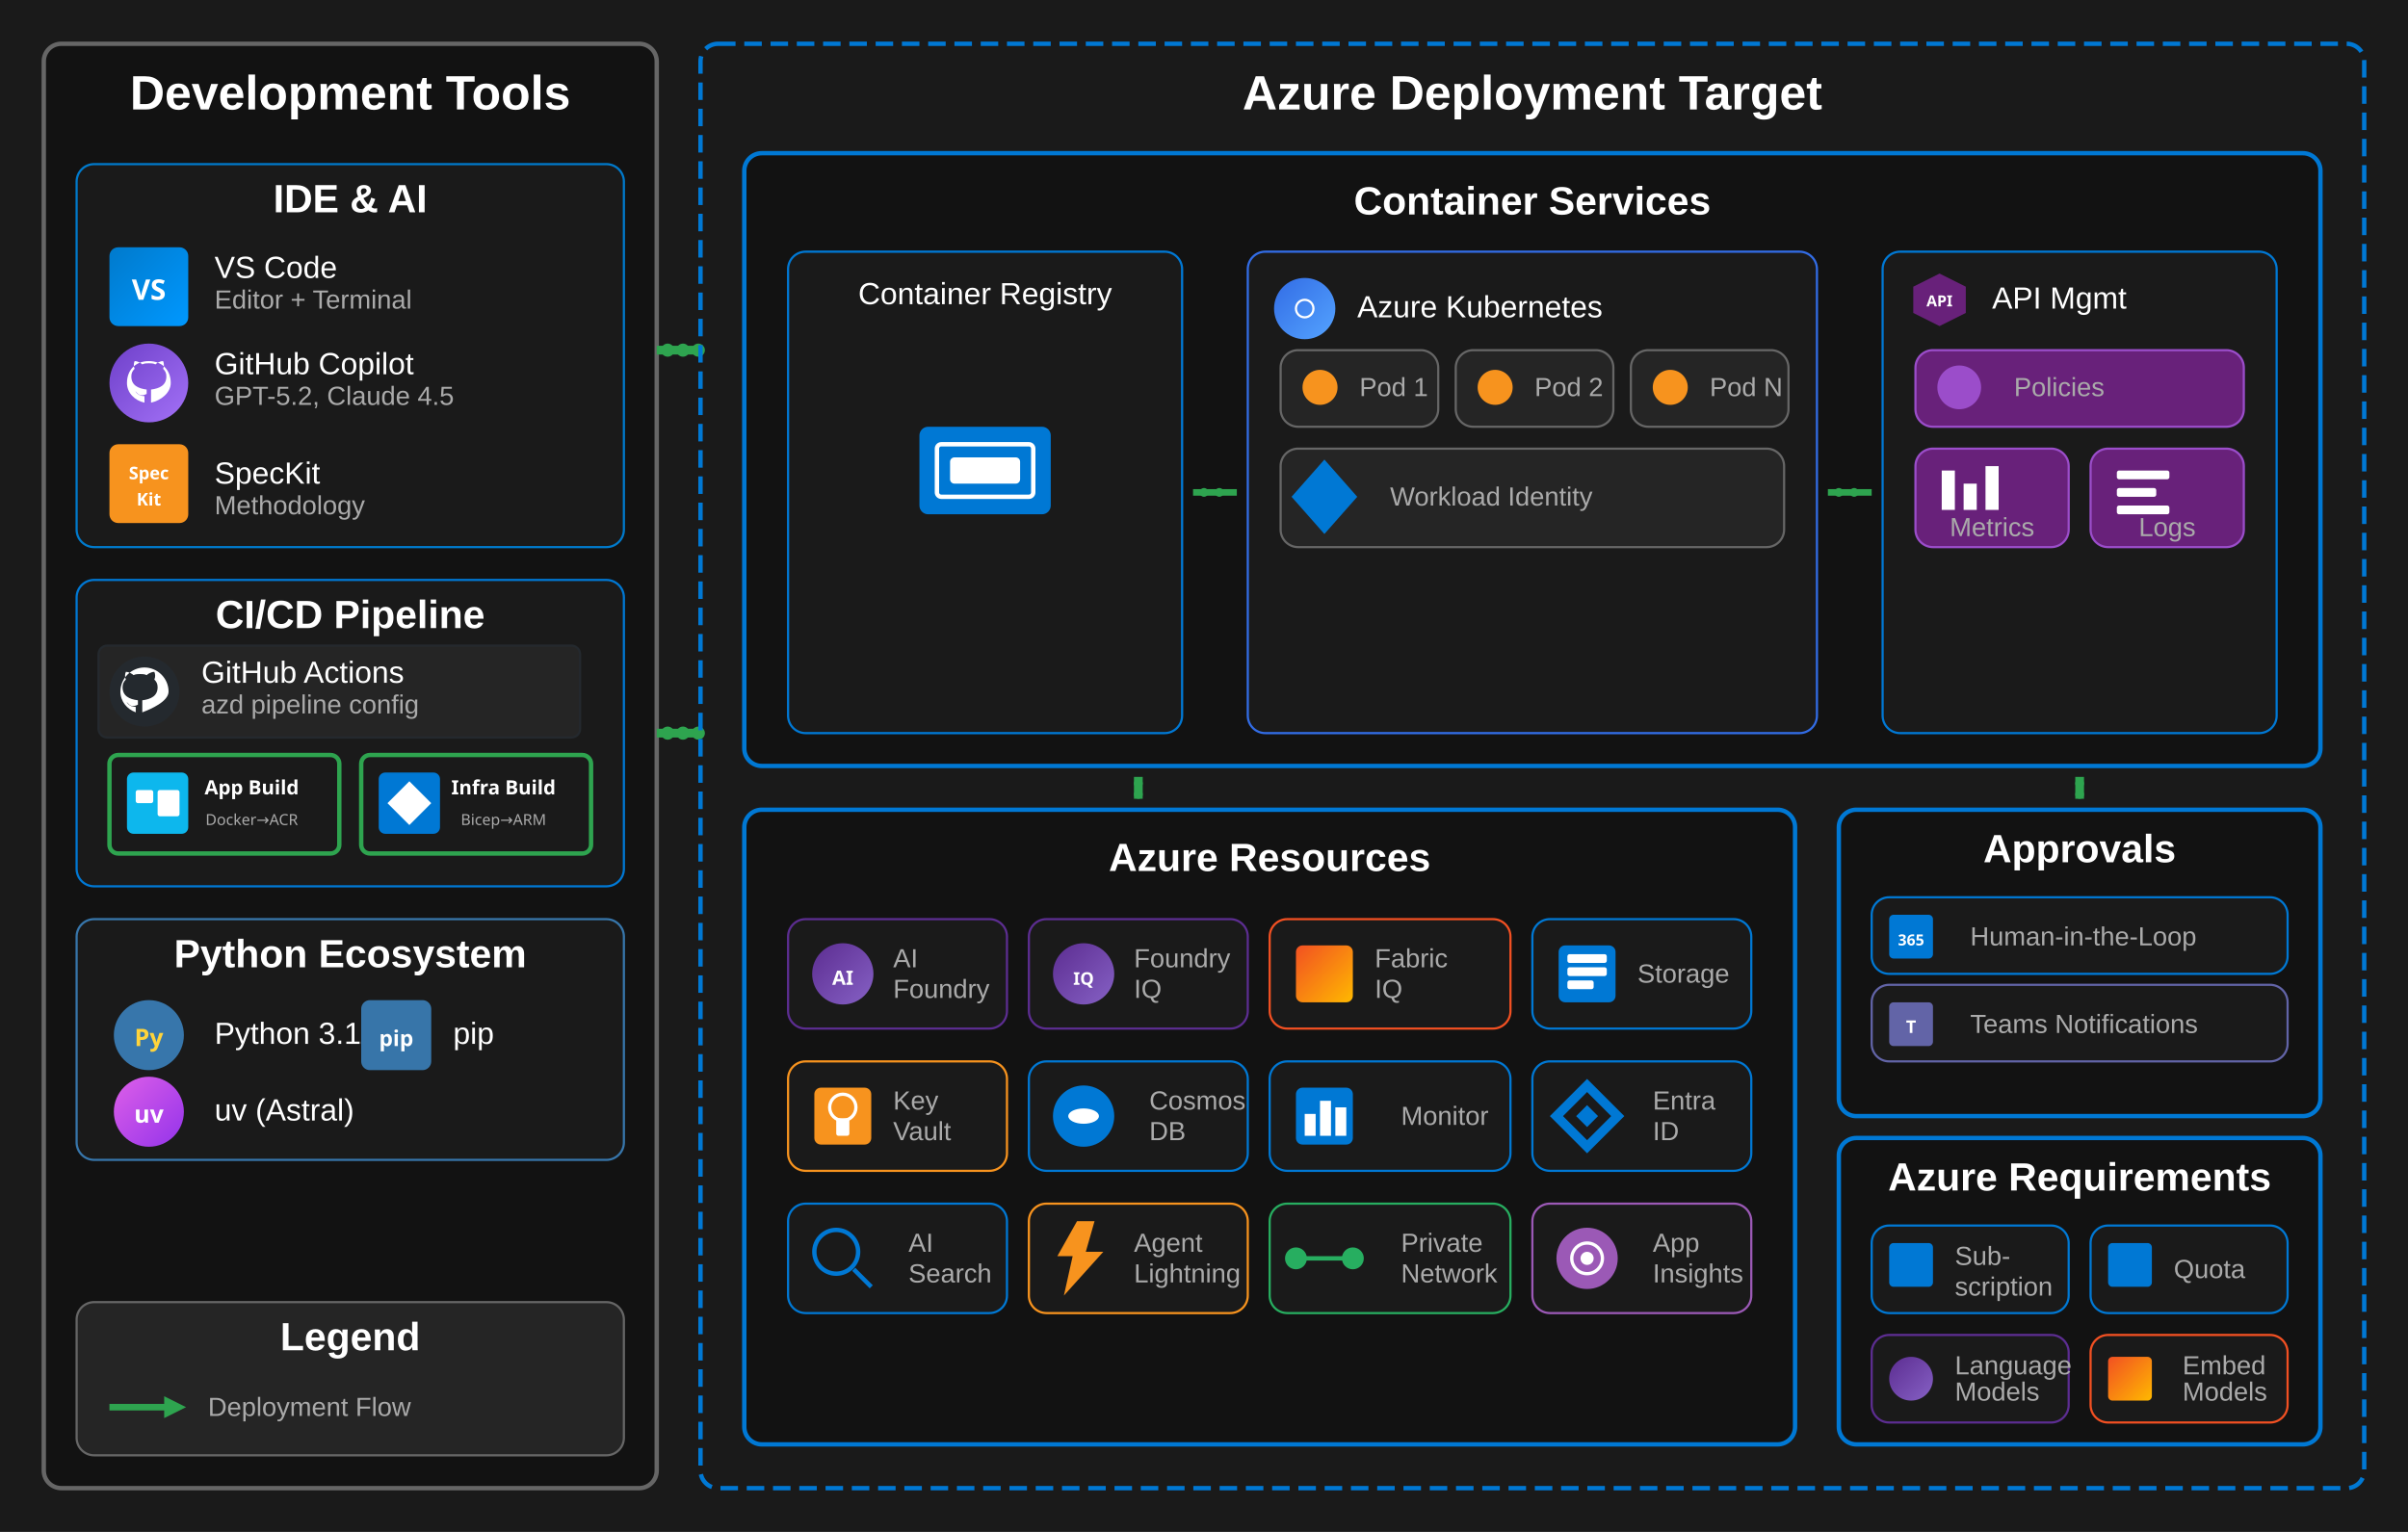
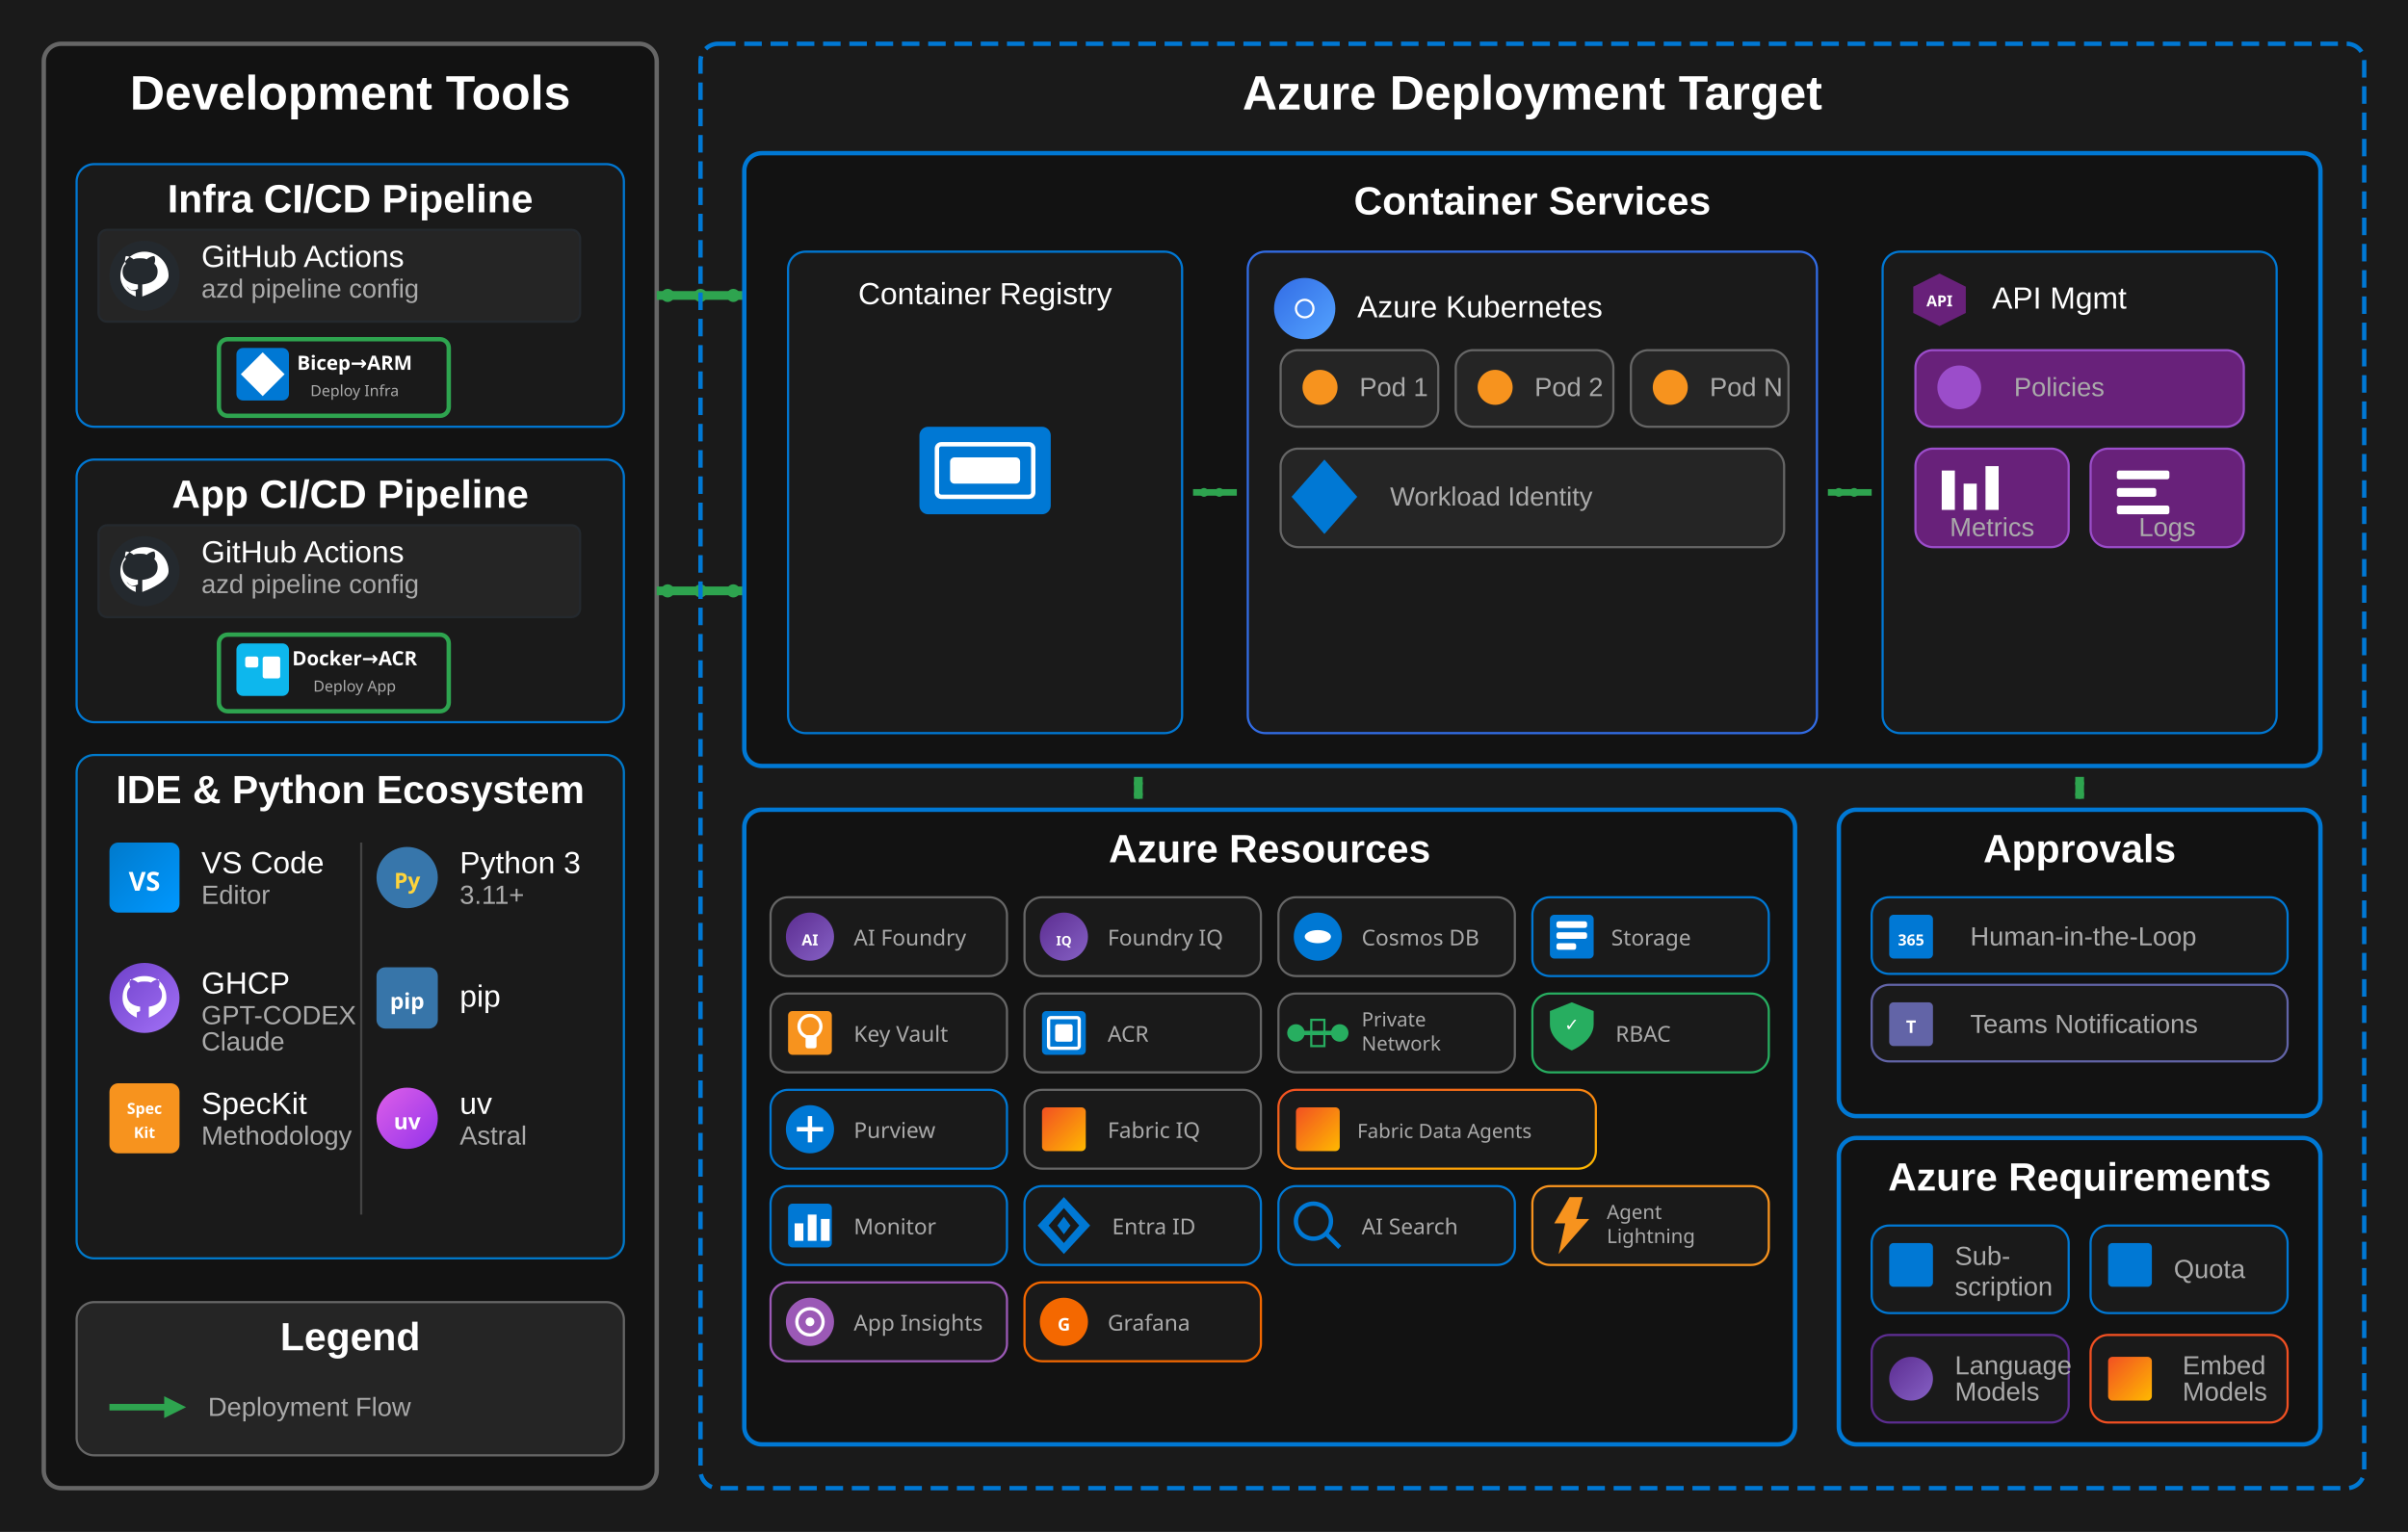
<svg xmlns="http://www.w3.org/2000/svg" viewBox="0 0 1100 700">
  <defs>
    <style>
      @keyframes pulse {
        0% { opacity: 0; transform: translateX(-20px); }
        50% { opacity: 1; }
        100% { opacity: 0; transform: translateX(20px); }
      }
      @keyframes glow {
        0%, 100% { filter: drop-shadow(0 0 3px #00bcf2); }
        50% { filter: drop-shadow(0 0 8px #00bcf2); }
      }
      @keyframes greenGlow {
        0%, 100% { filter: drop-shadow(0 0 3px #2ea44f); }
        50% { filter: drop-shadow(0 0 8px #2ea44f); }
      }
      @keyframes greenPulse {
        0% { opacity: 0.3; }
        50% { opacity: 1; }
        100% { opacity: 0.3; }
      }
      .pulse-dot { animation: pulse 1.5s ease-in-out infinite; }
      .pulse-dot-delay1 { animation: pulse 1.5s ease-in-out 0.3s infinite; }
      .pulse-dot-delay2 { animation: pulse 1.5s ease-in-out 0.6s infinite; }
      .logo-glow { animation: glow 2s ease-in-out infinite; }
      .green-glow { animation: greenGlow 2s ease-in-out infinite; }
      .green-pulse { animation: greenPulse 1.5s ease-in-out infinite; }
      .green-pulse-delay1 { animation: greenPulse 1.5s ease-in-out 0.5s infinite; }
      .green-pulse-delay2 { animation: greenPulse 1.5s ease-in-out 1s infinite; }
      .title { font-family: 'Segoe UI', Arial, sans-serif; font-size: 18px; font-weight: 600; fill: #fff; }
      .title-large { font-family: 'Segoe UI', Arial, sans-serif; font-size: 22px; font-weight: 600; fill: #fff; }
      .label { font-family: 'Segoe UI', Arial, sans-serif; font-size: 14px; fill: #fff; }
      .sublabel { font-family: 'Segoe UI', Arial, sans-serif; font-size: 12px; fill: #aaa; }
      .section-label { font-family: 'Segoe UI', Arial, sans-serif; font-size: 14px; fill: #ccc; }
      .box { rx: 8; ry: 8; }
      .connector { stroke: #555; stroke-width: 2; fill: none; }
    </style>
    <marker id="arrowhead" markerWidth="8" markerHeight="6" refX="7" refY="3" orient="auto">
      <polygon points="0 0, 8 3, 0 6" fill="#555" />
    </marker>
    <marker id="greenArrow" markerWidth="12" markerHeight="10" refX="10" refY="5" orient="auto">
      <polygon points="0 0, 12 5, 0 10" fill="#2ea44f" />
    </marker>
    <linearGradient id="pythonGrad" x1="0%" y1="0%" x2="100%" y2="100%">
      <stop offset="0%" style="stop-color:#3776ab" />
      <stop offset="100%" style="stop-color:#ffd43b" />
    </linearGradient>
    <linearGradient id="vscodeGrad" x1="0%" y1="0%" x2="100%" y2="100%">
      <stop offset="0%" style="stop-color:#007acc" />
      <stop offset="100%" style="stop-color:#0098ff" />
    </linearGradient>
    <linearGradient id="githubGrad" x1="0%" y1="0%" x2="100%" y2="100%">
      <stop offset="0%" style="stop-color:#6e40c9" />
      <stop offset="100%" style="stop-color:#a371f7" />
    </linearGradient>
    <linearGradient id="azureGrad" x1="0%" y1="0%" x2="100%" y2="100%">
      <stop offset="0%" style="stop-color:#0078d4" />
      <stop offset="100%" style="stop-color:#00bcf2" />
    </linearGradient>
    <linearGradient id="dockerGrad" x1="0%" y1="0%" x2="100%" y2="100%">
      <stop offset="0%" style="stop-color:#0db7ed" />
      <stop offset="100%" style="stop-color:#384d54" />
    </linearGradient>
    <linearGradient id="k8sGrad" x1="0%" y1="0%" x2="100%" y2="100%">
      <stop offset="0%" style="stop-color:#326ce5" />
      <stop offset="100%" style="stop-color:#54a3ff" />
    </linearGradient>
    <linearGradient id="cicdGrad" x1="0%" y1="0%" x2="100%" y2="100%">
      <stop offset="0%" style="stop-color:#2ea44f" />
      <stop offset="100%" style="stop-color:#56d364" />
    </linearGradient>
    <linearGradient id="fabricGrad" x1="0%" y1="0%" x2="100%" y2="100%">
      <stop offset="0%" style="stop-color:#f25022" />
      <stop offset="100%" style="stop-color:#ffb900" />
    </linearGradient>
    <linearGradient id="foundryGrad" x1="0%" y1="0%" x2="100%" y2="100%">
      <stop offset="0%" style="stop-color:#5c2d91" />
      <stop offset="100%" style="stop-color:#8661c5" />
    </linearGradient>
    <linearGradient id="uvGrad" x1="0%" y1="0%" x2="100%" y2="100%">
      <stop offset="0%" style="stop-color:#de5fe9" />
      <stop offset="100%" style="stop-color:#9333ea" />
    </linearGradient>
  </defs>
  <rect width="1400" height="700" fill="#1a1a1a" />
  <rect x="20" y="20" width="280" height="660" fill="#121212" stroke="#666" stroke-width="2" class="box" />
  <text x="160" y="50" class="title-large" text-anchor="middle">Development Tools</text>
  <g transform="translate(35, 75)">
-     <rect x="0" y="0" width="250" height="175" fill="#1a1a1a" stroke="#007acc" stroke-width="1" class="box" />
-     <text x="125" y="22" class="title" text-anchor="middle">IDE &amp; AI</text>
-     <g transform="translate(15, 38)">
-       <g class="logo-glow">
-         <rect x="0" y="0" width="36" height="36" fill="url(#vscodeGrad)" rx="4" />
-         <text x="18" y="24" font-family="Segoe UI" font-size="13" font-weight="bold" fill="#fff" text-anchor="middle">VS</text>
-       </g>
-       <text x="48" y="14" class="label">VS Code</text>
-       <text x="48" y="28" class="sublabel">Editor + Terminal</text>
-     </g>
-     <g transform="translate(15, 82)">
-       <g class="logo-glow">
-         <circle cx="18" cy="18" r="18" fill="url(#githubGrad)" />
-         <path d="M 18 8 C 12 8 8 12 8 18 C 8 22.5 11.5 26 16 27 L 16 24 C 13 24 12 22 12 22 C 11.5 21 11 20 10 20 C 9.5 20 10 20.5 11 21 C 12 21.5 12.5 23 14 23.5 C 15 23.8 16 23.5 17 23 L 17 21 C 13 20.5 10 19 10 15 C 10 13.5 10.5 12.5 11.5 11.5 C 11 10.5 11 9 11.5 8 C 13 8 14.5 9 15 9.5 C 16 9 17 9 18 9 C 19 9 20 9 21 9.5 C 21.5 9 23 8 24.5 8 C 25 9 25 10.5 24.5 11.5 C 25.5 12.5 26 13.5 26 15 C 26 19 23 20.5 19 21 L 19 27 C 23.5 26 28 22.5 28 18 C 28 12 24 8 18 8" fill="#fff" />
-       </g>
-       <text x="48" y="14" class="label">GitHub Copilot</text>
-       <text x="48" y="28" class="sublabel">GPT-5.2, Claude 4.5</text>
-     </g>
-     <g transform="translate(15, 128)">
-       <g class="logo-glow">
-         <rect x="0" y="0" width="36" height="36" fill="#f7931e" rx="4" />
-         <text x="18" y="16" font-family="Segoe UI" font-size="8" font-weight="bold" fill="#fff" text-anchor="middle">Spec</text>
-         <text x="18" y="28" font-family="Segoe UI" font-size="8" font-weight="bold" fill="#fff" text-anchor="middle">Kit</text>
-       </g>
-       <text x="48" y="18" class="label">SpecKit</text>
-       <text x="48" y="32" class="sublabel">Methodology</text>
-     </g>
-   </g>
-   <g transform="translate(35, 265)">
-     <rect x="0" y="0" width="250" height="140" fill="#1a1a1a" stroke="#0078d4" stroke-width="1" class="box" />
-     <text x="125" y="22" class="title" text-anchor="middle">CI/CD Pipeline</text>
+     <rect x="0" y="0" width="250" height="120" fill="#1a1a1a" stroke="#0078d4" stroke-width="1" class="box" />
+     <text x="125" y="22" class="title" text-anchor="middle">Infra CI/CD Pipeline</text>
    <g transform="translate(15, 35)">
      <rect x="-5" y="-5" width="220" height="42" fill="#252525" stroke="#24292e" stroke-width="1" rx="4" />
      <circle cx="16" cy="16" r="16" fill="#24292e" />
      <path d="M 16 5 C 10 5 5 10 5 16 C 5 20.5 8 24 12 25.5 L 12 23 C 9 23 8 21 8 21 C 7.5 20 7 19 6 19 C 5.5 19 6 19.5 7 20 C 8 20.5 8.5 22 10 22.5 C 11 22.8 12 22.5 13 22 L 13 20 C 9 19.5 6 18 6 14 C 6 12.5 6.5 11.5 7.5 10.5 C 7 9.5 7 8 7.5 7 C 9 7 10.5 8 11 8.5 C 12 8 13 8 14 8 C 15 8 16 8 17 8.5 C 17.5 8 19 7 20.5 7 C 21 8 21 9.5 20.5 10.5 C 21.5 11.5 22 12.5 22 14 C 22 18 19 19.5 15 20 L 15 25.5 C 19 24 27 20.5 27 16 C 27 10 22 5 16 5" fill="#fff" />
      <text x="42" y="12" class="label">GitHub Actions</text>
      <text x="42" y="26" class="sublabel">azd pipeline config</text>
    </g>
-     <g transform="translate(15, 80)" class="green-glow">
-       <rect x="0" y="0" width="105" height="45" fill="#1a1a1a" stroke="#2ea44f" stroke-width="2" rx="4" />
-       <g transform="translate(8, 8)">
-         <rect x="0" y="0" width="28" height="28" fill="#0db7ed" rx="3" />
-         <rect x="4" y="8" width="8" height="6" fill="#fff" rx="1" />
-         <rect x="14" y="8" width="10" height="12" fill="#fff" rx="1" />
-       </g>
-       <text x="65" y="18" font-family="Segoe UI" font-size="9" font-weight="bold" fill="#fff" text-anchor="middle">App Build</text>
-       <text x="65" y="32" font-family="Segoe UI" font-size="7" fill="#aaa" text-anchor="middle">Docker→ACR</text>
-     </g>
-     <g transform="translate(130, 80)" class="green-glow">
-       <rect x="0" y="0" width="105" height="45" fill="#1a1a1a" stroke="#2ea44f" stroke-width="2" rx="4" />
-       <g transform="translate(8, 8)">
-         <rect x="0" y="0" width="28" height="28" fill="#0078d4" rx="3" />
-         <path d="M 14 4 L 24 14 L 14 24 L 4 14 Z" fill="#fff" />
-       </g>
-       <text x="65" y="18" font-family="Segoe UI" font-size="9" font-weight="bold" fill="#fff" text-anchor="middle">Infra Build</text>
-       <text x="65" y="32" font-family="Segoe UI" font-size="7" fill="#aaa" text-anchor="middle">Bicep→ARM</text>
-     </g>
-   </g>
-   <g transform="translate(35, 420)">
-     <rect x="0" y="0" width="250" height="110" fill="#1a1a1a" stroke="#3776ab" stroke-width="1" class="box" />
-     <text x="125" y="22" class="title" text-anchor="middle">Python Ecosystem</text>
+     <g transform="translate(65, 80)" class="green-glow">
+       <rect x="0" y="0" width="105" height="35" fill="#1a1a1a" stroke="#2ea44f" stroke-width="2" rx="4" />
+       <g transform="translate(8, 4)">
+         <rect x="0" y="0" width="24" height="24" fill="#0078d4" rx="3" />
+         <path d="M 12 2 L 22 12 L 12 22 L 2 12 Z" fill="#fff" />
+       </g>
+       <text x="62" y="14" font-family="Segoe UI" font-size="9" font-weight="bold" fill="#fff" text-anchor="middle">Bicep→ARM</text>
+       <text x="62" y="26" font-family="Segoe UI" font-size="7" fill="#aaa" text-anchor="middle">Deploy Infra</text>
+     </g>
+   </g>
+   <g transform="translate(35, 210)">
+     <rect x="0" y="0" width="250" height="120" fill="#1a1a1a" stroke="#0078d4" stroke-width="1" class="box" />
+     <text x="125" y="22" class="title" text-anchor="middle">App CI/CD Pipeline</text>
    <g transform="translate(15, 35)">
-       <circle cx="18" cy="18" r="16" fill="#3776ab" />
-       <text x="18" y="23" font-family="Segoe UI" font-size="11" font-weight="bold" fill="#ffd43b" text-anchor="middle">Py</text>
-       <text x="48" y="22" class="label">Python 3.11+</text>
-     </g>
-     <g transform="translate(130, 35)">
-       <rect x="0" y="2" width="32" height="32" fill="#3775a9" rx="4" />
-       <text x="16" y="23" font-family="Segoe UI" font-size="10" font-weight="bold" fill="#fff" text-anchor="middle">pip</text>
-       <text x="42" y="22" class="label">pip</text>
-     </g>
-     <g transform="translate(15, 70)">
-       <circle cx="18" cy="18" r="16" fill="url(#uvGrad)" />
-       <text x="18" y="23" font-family="Segoe UI" font-size="11" font-weight="bold" fill="#fff" text-anchor="middle">uv</text>
-       <text x="48" y="22" class="label">uv (Astral)</text>
+       <rect x="-5" y="-5" width="220" height="42" fill="#252525" stroke="#24292e" stroke-width="1" rx="4" />
+       <circle cx="16" cy="16" r="16" fill="#24292e" />
+       <path d="M 16 5 C 10 5 5 10 5 16 C 5 20.5 8 24 12 25.5 L 12 23 C 9 23 8 21 8 21 C 7.5 20 7 19 6 19 C 5.5 19 6 19.5 7 20 C 8 20.5 8.5 22 10 22.5 C 11 22.8 12 22.5 13 22 L 13 20 C 9 19.5 6 18 6 14 C 6 12.5 6.5 11.5 7.5 10.5 C 7 9.5 7 8 7.5 7 C 9 7 10.5 8 11 8.5 C 12 8 13 8 14 8 C 15 8 16 8 17 8.5 C 17.5 8 19 7 20.5 7 C 21 8 21 9.5 20.5 10.5 C 21.5 11.5 22 12.5 22 14 C 22 18 19 19.5 15 20 L 15 25.5 C 19 24 27 20.5 27 16 C 27 10 22 5 16 5" fill="#fff" />
+       <text x="42" y="12" class="label">GitHub Actions</text>
+       <text x="42" y="26" class="sublabel">azd pipeline config</text>
+     </g>
+     <g transform="translate(65, 80)" class="green-glow">
+       <rect x="0" y="0" width="105" height="35" fill="#1a1a1a" stroke="#2ea44f" stroke-width="2" rx="4" />
+       <g transform="translate(8, 4)">
+         <rect x="0" y="0" width="24" height="24" fill="#0db7ed" rx="3" />
+         <rect x="4" y="6" width="6" height="5" fill="#fff" rx="1" />
+         <rect x="12" y="6" width="8" height="10" fill="#fff" rx="1" />
+       </g>
+       <text x="62" y="14" font-family="Segoe UI" font-size="9" font-weight="bold" fill="#fff" text-anchor="middle">Docker→ACR</text>
+       <text x="62" y="26" font-family="Segoe UI" font-size="7" fill="#aaa" text-anchor="middle">Deploy App</text>
+     </g>
+   </g>
+   <g transform="translate(35, 345)">
+     <rect x="0" y="0" width="250" height="230" fill="#1a1a1a" stroke="#007acc" stroke-width="1" class="box" />
+     <text x="125" y="22" class="title" text-anchor="middle">IDE &amp; Python Ecosystem</text>
+     <g transform="translate(15, 40)">
+       <g class="logo-glow">
+         <rect x="0" y="0" width="32" height="32" fill="url(#vscodeGrad)" rx="4" />
+         <text x="16" y="22" font-family="Segoe UI" font-size="12" font-weight="bold" fill="#fff" text-anchor="middle">VS</text>
+       </g>
+       <text x="42" y="14" class="label">VS Code</text>
+       <text x="42" y="28" class="sublabel">Editor</text>
+     </g>
+     <g transform="translate(15, 95)">
+       <g class="logo-glow">
+         <circle cx="16" cy="16" r="16" fill="url(#githubGrad)" />
+         <path d="M 16 6 C 10 6 6 10 6 16 C 6 20.5 9 23.5 12.5 25 L 12.5 22.5 C 10 22.5 9 21 9 21 C 8.5 20 8 19 7 19 C 6.5 19 7 19.5 8 20 C 9 20.5 9.5 22 11 22.5 C 12 22.8 13 22.5 14 22 L 14 20 C 10.5 19.5 8 18 8 14.5 C 8 13 8.5 12 9.5 11 C 9 10 9 8.5 9.5 7.5 C 11 7.5 12.5 8.5 13 9 C 14 8.5 15 8.5 16 8.5 C 17 8.5 18 8.5 19 9 C 19.5 8.5 21 7.5 22.5 7.5 C 23 8.5 23 10 22.5 11 C 23.5 12 24 13 24 14.5 C 24 18 21.5 19.5 18 20 L 18 25 C 21.5 23.5 26 20.5 26 16 C 26 10 22 6 16 6" fill="#fff" />
+       </g>
+       <text x="42" y="14" class="label">GHCP</text>
+       <text x="42" y="28" class="sublabel">GPT-CODEX</text>
+       <text x="42" y="40" class="sublabel">Claude</text>
+     </g>
+     <g transform="translate(15, 150)">
+       <g class="logo-glow">
+         <rect x="0" y="0" width="32" height="32" fill="#f7931e" rx="4" />
+         <text x="16" y="14" font-family="Segoe UI" font-size="7" font-weight="bold" fill="#fff" text-anchor="middle">Spec</text>
+         <text x="16" y="25" font-family="Segoe UI" font-size="7" font-weight="bold" fill="#fff" text-anchor="middle">Kit</text>
+       </g>
+       <text x="42" y="14" class="label">SpecKit</text>
+       <text x="42" y="28" class="sublabel">Methodology</text>
+     </g>
+     <line x1="130" y1="40" x2="130" y2="210" stroke="#444" stroke-width="1" />
+     <g transform="translate(135, 40)">
+       <circle cx="16" cy="16" r="14" fill="#3776ab" />
+       <text x="16" y="21" font-family="Segoe UI" font-size="10" font-weight="bold" fill="#ffd43b" text-anchor="middle">Py</text>
+       <text x="40" y="14" class="label">Python 3</text>
+       <text x="40" y="28" class="sublabel">3.11+</text>
+     </g>
+     <g transform="translate(135, 95)">
+       <rect x="2" y="2" width="28" height="28" fill="#3775a9" rx="4" />
+       <text x="16" y="21" font-family="Segoe UI" font-size="10" font-weight="bold" fill="#fff" text-anchor="middle">pip</text>
+       <text x="40" y="20" class="label">pip</text>
+     </g>
+     <g transform="translate(135, 150)">
+       <circle cx="16" cy="16" r="14" fill="url(#uvGrad)" />
+       <text x="16" y="21" font-family="Segoe UI" font-size="10" font-weight="bold" fill="#fff" text-anchor="middle">uv</text>
+       <text x="40" y="14" class="label">uv</text>
+       <text x="40" y="28" class="sublabel">Astral</text>
    </g>
  </g>
  <g transform="translate(35, 595)">
    <rect x="0" y="0" width="250" height="70" fill="#252525" stroke="#666" stroke-width="1" class="box" />
    <text x="125" y="22" class="title" text-anchor="middle">Legend</text>
    <g transform="translate(15, 38)" class="green-glow">
      <line x1="0" y1="10" x2="30" y2="10" stroke="#2ea44f" stroke-width="3" />
      <polygon points="25 5, 35 10, 25 15" fill="#2ea44f" />
      <text x="45" y="14" class="sublabel">Deployment Flow</text>
    </g>
  </g>
-   <line x1="300" y1="160" x2="320" y2="160" stroke="#2ea44f" stroke-width="4" class="green-pulse" />
-   <circle cx="305" cy="160" r="3" fill="#2ea44f" class="green-pulse" />
-   <circle cx="312" cy="160" r="3" fill="#2ea44f" class="green-pulse-delay1" />
-   <circle cx="319" cy="160" r="3" fill="#2ea44f" class="green-pulse-delay2" />
-   <line x1="300" y1="335" x2="320" y2="335" stroke="#2ea44f" stroke-width="4" class="green-pulse" />
-   <circle cx="305" cy="335" r="3" fill="#2ea44f" class="green-pulse" />
-   <circle cx="312" cy="335" r="3" fill="#2ea44f" class="green-pulse-delay1" />
-   <circle cx="319" cy="335" r="3" fill="#2ea44f" class="green-pulse-delay2" />
+   <line x1="300" y1="135" x2="340" y2="135" stroke="#2ea44f" stroke-width="4" class="green-pulse" />
+   <circle cx="305" cy="135" r="3" fill="#2ea44f" class="green-pulse" />
+   <circle cx="320" cy="135" r="3" fill="#2ea44f" class="green-pulse-delay1" />
+   <circle cx="335" cy="135" r="3" fill="#2ea44f" class="green-pulse-delay2" />
+   <line x1="300" y1="270" x2="340" y2="270" stroke="#2ea44f" stroke-width="4" class="green-pulse" />
+   <circle cx="305" cy="270" r="3" fill="#2ea44f" class="green-pulse" />
+   <circle cx="320" cy="270" r="3" fill="#2ea44f" class="green-pulse-delay1" />
+   <circle cx="335" cy="270" r="3" fill="#2ea44f" class="green-pulse-delay2" />
  <rect x="320" y="20" width="760" height="660" fill="none" stroke="#0078d4" stroke-width="2" stroke-dasharray="8,4" class="box" />
  <text x="700" y="50" class="title-large" text-anchor="middle">Azure Deployment Target</text>
  <g transform="translate(340, 70)">
    <rect x="0" y="0" width="720" height="280" fill="#121212" stroke="#0078d4" stroke-width="2" class="box" />
    <text x="360" y="28" class="title" text-anchor="middle">Container Services</text>
    <g transform="translate(20, 45)">
      <rect x="0" y="0" width="180" height="220" fill="#1a1a1a" stroke="#0078d4" stroke-width="1" class="box" />
      <text x="90" y="24" class="label" text-anchor="middle">Container Registry</text>
      <g transform="translate(60, 80)" class="logo-glow">
        <rect x="0" y="0" width="60" height="40" fill="#0078d4" rx="4" />
        <rect x="8" y="8" width="44" height="24" fill="none" stroke="#fff" stroke-width="2" rx="2" />
        <rect x="14" y="14" width="32" height="12" fill="#fff" rx="2" />
      </g>
    </g>
    <line x1="205" y1="155" x2="225" y2="155" stroke="#2ea44f" stroke-width="3" class="green-pulse" />
    <circle cx="210" cy="155" r="2" fill="#2ea44f" class="green-pulse" />
    <circle cx="217" cy="155" r="2" fill="#2ea44f" class="green-pulse-delay1" />
    <g transform="translate(230, 45)">
      <rect x="0" y="0" width="260" height="220" fill="#1a1a1a" stroke="#326ce5" stroke-width="1" class="box" />
      <g transform="translate(10, 10)">
        <circle cx="16" cy="16" r="14" fill="url(#k8sGrad)" />
        <circle cx="16" cy="16" r="4" fill="none" stroke="#fff" stroke-width="1" />
        <text x="40" y="20" class="label">Azure Kubernetes</text>
      </g>
      <g transform="translate(15, 45)">
        <rect x="0" y="0" width="72" height="35" fill="#252525" stroke="#666" stroke-width="1" class="box" />
        <circle cx="18" cy="17" r="8" fill="#f7931e" class="logo-glow" />
        <text x="36" y="21" class="sublabel">Pod 1</text>
      </g>
      <g transform="translate(95, 45)">
        <rect x="0" y="0" width="72" height="35" fill="#252525" stroke="#666" stroke-width="1" class="box" />
        <circle cx="18" cy="17" r="8" fill="#f7931e" class="logo-glow" />
        <text x="36" y="21" class="sublabel">Pod 2</text>
      </g>
      <g transform="translate(175, 45)">
        <rect x="0" y="0" width="72" height="35" fill="#252525" stroke="#666" stroke-width="1" class="box" />
        <circle cx="18" cy="17" r="8" fill="#f7931e" class="logo-glow" />
        <text x="36" y="21" class="sublabel">Pod N</text>
      </g>
      <g transform="translate(15, 90)">
        <rect x="0" y="0" width="230" height="45" fill="#252525" stroke="#666" stroke-width="1" class="box" />
        <polygon points="20,5 35,22 20,39 5,22" fill="#0078d4" />
        <text x="50" y="26" class="sublabel">Workload Identity</text>
      </g>
    </g>
    <line x1="495" y1="155" x2="515" y2="155" stroke="#2ea44f" stroke-width="3" class="green-pulse" />
    <circle cx="500" cy="155" r="2" fill="#2ea44f" class="green-pulse" />
    <circle cx="507" cy="155" r="2" fill="#2ea44f" class="green-pulse-delay1" />
    <g transform="translate(520, 45)">
      <rect x="0" y="0" width="180" height="220" fill="#1a1a1a" stroke="#0078d4" stroke-width="1" class="box" />
      <g transform="translate(10, 10)">
        <path d="M 16 0 L 28 6 L 28 18 L 16 24 L 4 18 L 4 6 Z" fill="#68217a" />
        <text x="16" y="15" font-family="Segoe UI" font-size="7" font-weight="bold" fill="#fff" text-anchor="middle">API</text>
        <text x="40" y="16" class="label">API Mgmt</text>
      </g>
      <g transform="translate(15, 45)">
        <rect x="0" y="0" width="150" height="35" fill="#68217a" stroke="#9b4dca" stroke-width="1" class="box" />
        <circle cx="20" cy="17" r="10" fill="#9b4dca" class="logo-glow" />
        <text x="45" y="21" class="sublabel">Policies</text>
      </g>
      <g transform="translate(15, 90)">
        <rect x="0" y="0" width="70" height="45" fill="#68217a" stroke="#9b4dca" stroke-width="1" class="box" />
        <rect x="12" y="10" width="6" height="18" fill="#fff" />
        <rect x="22" y="16" width="6" height="12" fill="#fff" />
        <rect x="32" y="8" width="6" height="20" fill="#fff" />
        <text x="35" y="40" class="sublabel" text-anchor="middle">Metrics</text>
      </g>
      <g transform="translate(95, 90)">
        <rect x="0" y="0" width="70" height="45" fill="#68217a" stroke="#9b4dca" stroke-width="1" class="box" />
        <rect x="12" y="10" width="24" height="4" fill="#fff" rx="1" />
        <rect x="12" y="18" width="18" height="4" fill="#fff" rx="1" />
        <rect x="12" y="26" width="24" height="4" fill="#fff" rx="1" />
        <text x="35" y="40" class="sublabel" text-anchor="middle">Logs</text>
      </g>
    </g>
  </g>
  <line x1="520" y1="355" x2="520" y2="365" stroke="#2ea44f" stroke-width="4" class="green-pulse" />
  <circle cx="520" cy="358" r="2" fill="#2ea44f" class="green-pulse" />
  <circle cx="520" cy="363" r="2" fill="#2ea44f" class="green-pulse-delay1" />
  <line x1="950" y1="355" x2="950" y2="365" stroke="#2ea44f" stroke-width="4" class="green-pulse" />
  <circle cx="950" cy="358" r="2" fill="#2ea44f" class="green-pulse" />
  <circle cx="950" cy="363" r="2" fill="#2ea44f" class="green-pulse-delay1" />
  <g transform="translate(340, 370)">
    <rect x="0" y="0" width="480" height="290" fill="#121212" stroke="#0078d4" stroke-width="2" class="box" />
-     <text x="240" y="28" class="title" text-anchor="middle">Azure Resources</text>
-     <g transform="translate(20, 50)">
-       <rect x="0" y="0" width="100" height="50" fill="#1a1a1a" stroke="#5c2d91" stroke-width="1" class="box" />
-       <circle cx="25" cy="25" r="14" fill="url(#foundryGrad)" />
-       <text x="25" y="30" font-family="Segoe UI" font-size="9" font-weight="bold" fill="#fff" text-anchor="middle">AI</text>
-       <text x="48" y="22" class="sublabel">AI</text>
-       <text x="48" y="36" class="sublabel">Foundry</text>
-     </g>
-     <g transform="translate(130, 50)">
-       <rect x="0" y="0" width="100" height="50" fill="#1a1a1a" stroke="#5c2d91" stroke-width="1" class="box" />
-       <circle cx="25" cy="25" r="14" fill="url(#foundryGrad)" />
-       <text x="25" y="30" font-family="Segoe UI" font-size="8" font-weight="bold" fill="#fff" text-anchor="middle">IQ</text>
-       <text x="48" y="22" class="sublabel">Foundry</text>
-       <text x="48" y="36" class="sublabel">IQ</text>
-     </g>
-     <g transform="translate(240, 50)">
-       <rect x="0" y="0" width="110" height="50" fill="#1a1a1a" stroke="#f25022" stroke-width="1" class="box" />
-       <rect x="12" y="12" width="26" height="26" fill="url(#fabricGrad)" rx="3" />
-       <text x="48" y="22" class="sublabel">Fabric</text>
-       <text x="48" y="36" class="sublabel">IQ</text>
-     </g>
-     <g transform="translate(360, 50)">
-       <rect x="0" y="0" width="100" height="50" fill="#1a1a1a" stroke="#0078d4" stroke-width="1" class="box" />
-       <rect x="12" y="12" width="26" height="26" fill="#0078d4" rx="3" />
-       <rect x="16" y="16" width="18" height="4" fill="#fff" rx="1" />
-       <rect x="16" y="22" width="18" height="4" fill="#fff" rx="1" />
-       <rect x="16" y="28" width="12" height="4" fill="#fff" rx="1" />
-       <text x="48" y="29" class="sublabel">Storage</text>
-     </g>
-     <g transform="translate(20, 115)">
-       <rect x="0" y="0" width="100" height="50" fill="#1a1a1a" stroke="#f7931e" stroke-width="1" class="box" />
-       <rect x="12" y="12" width="26" height="26" fill="#f7931e" rx="3" />
-       <circle cx="25" cy="21" r="6" fill="none" stroke="#fff" stroke-width="1.5" />
-       <rect x="22" y="26" width="6" height="8" fill="#fff" rx="1" />
-       <text x="48" y="22" class="sublabel">Key</text>
-       <text x="48" y="36" class="sublabel">Vault</text>
-     </g>
-     <g transform="translate(130, 115)">
-       <rect x="0" y="0" width="100" height="50" fill="#1a1a1a" stroke="#0078d4" stroke-width="1" class="box" />
-       <circle cx="25" cy="25" r="14" fill="#0078d4" />
-       <ellipse cx="25" cy="25" rx="7" ry="3.5" fill="#fff" />
-       <text x="55" y="22" class="sublabel">Cosmos</text>
-       <text x="55" y="36" class="sublabel">DB</text>
-     </g>
-     <g transform="translate(240, 115)">
-       <rect x="0" y="0" width="110" height="50" fill="#1a1a1a" stroke="#0078d4" stroke-width="1" class="box" />
-       <rect x="12" y="12" width="26" height="26" fill="#0078d4" rx="3" />
-       <rect x="16" y="24" width="5" height="10" fill="#fff" />
-       <rect x="23" y="18" width="5" height="16" fill="#fff" />
-       <rect x="30" y="21" width="5" height="13" fill="#fff" />
-       <text x="60" y="29" class="sublabel">Monitor</text>
-     </g>
-     <g transform="translate(360, 115)">
-       <rect x="0" y="0" width="100" height="50" fill="#1a1a1a" stroke="#0078d4" stroke-width="1" class="box" />
-       <polygon points="25,8 42,25 25,42 8,25" fill="#0078d4" />
-       <polygon points="25,14 36,25 25,36 14,25" fill="#1a1a1a" />
-       <polygon points="25,20 30,25 25,30 20,25" fill="#0078d4" />
-       <text x="55" y="22" class="sublabel">Entra</text>
-       <text x="55" y="36" class="sublabel">ID</text>
-     </g>
-     <g transform="translate(20, 180)">
-       <rect x="0" y="0" width="100" height="50" fill="#1a1a1a" stroke="#0078d4" stroke-width="1" class="box" />
-       <circle cx="22" cy="22" r="10" fill="none" stroke="#0078d4" stroke-width="2" />
-       <line x1="30" y1="30" x2="38" y2="38" stroke="#0078d4" stroke-width="2" />
-       <text x="55" y="22" class="sublabel">AI</text>
-       <text x="55" y="36" class="sublabel">Search</text>
-     </g>
-     <g transform="translate(130, 180)">
-       <rect x="0" y="0" width="100" height="50" fill="#1a1a1a" stroke="#f7931e" stroke-width="1" class="box" />
-       <g transform="translate(8, 8)">
-         <path d="M 14 0 L 5 16 L 12 16 L 8 34 L 26 14 L 18 14 L 22 0 Z" fill="#f7931e" />
-       </g>
-       <text x="48" y="22" class="sublabel">Agent</text>
-       <text x="48" y="36" class="sublabel">Lightning</text>
-     </g>
-     <g transform="translate(240, 180)">
-       <rect x="0" y="0" width="110" height="50" fill="#1a1a1a" stroke="#27ae60" stroke-width="1" class="box" />
-       <path d="M 12 25 L 38 25" stroke="#27ae60" stroke-width="2" />
-       <circle cx="12" cy="25" r="5" fill="#27ae60" />
-       <circle cx="38" cy="25" r="5" fill="#27ae60" />
-       <text x="60" y="22" class="sublabel">Private</text>
-       <text x="60" y="36" class="sublabel">Network</text>
-     </g>
-     <g transform="translate(360, 180)">
-       <rect x="0" y="0" width="100" height="50" fill="#1a1a1a" stroke="#9b59b6" stroke-width="1" class="box" />
-       <circle cx="25" cy="25" r="14" fill="#9b59b6" />
-       <circle cx="25" cy="25" r="7" fill="none" stroke="#fff" stroke-width="1.5" />
-       <circle cx="25" cy="25" r="3" fill="#fff" />
-       <text x="55" y="22" class="sublabel">App</text>
-       <text x="55" y="36" class="sublabel">Insights</text>
+     <text x="240" y="24" class="title" text-anchor="middle">Azure Resources</text>
+     <g transform="translate(12, 40)">
+       <rect x="0" y="0" width="108" height="36" fill="#1a1a1a" stroke="#666" stroke-width="1" class="box" />
+       <circle cx="18" cy="18" r="11" fill="url(#foundryGrad)" />
+       <text x="18" y="22" font-family="Segoe UI" font-size="7" font-weight="bold" fill="#fff" text-anchor="middle">AI</text>
+       <text x="38" y="22" font-family="Segoe UI" font-size="10" fill="#aaa">AI Foundry</text>
+     </g>
+     <g transform="translate(128, 40)">
+       <rect x="0" y="0" width="108" height="36" fill="#1a1a1a" stroke="#666" stroke-width="1" class="box" />
+       <circle cx="18" cy="18" r="11" fill="url(#foundryGrad)" />
+       <text x="18" y="22" font-family="Segoe UI" font-size="6" font-weight="bold" fill="#fff" text-anchor="middle">IQ</text>
+       <text x="38" y="22" font-family="Segoe UI" font-size="10" fill="#aaa">Foundry IQ</text>
+     </g>
+     <g transform="translate(244, 40)">
+       <rect x="0" y="0" width="108" height="36" fill="#1a1a1a" stroke="#666" stroke-width="1" class="box" />
+       <circle cx="18" cy="18" r="11" fill="#0078d4" />
+       <ellipse cx="18" cy="18" rx="6" ry="3" fill="#fff" />
+       <text x="38" y="22" font-family="Segoe UI" font-size="10" fill="#aaa">Cosmos DB</text>
+     </g>
+     <g transform="translate(360, 40)">
+       <rect x="0" y="0" width="108" height="36" fill="#1a1a1a" stroke="#0078d4" stroke-width="1" class="box" />
+       <rect x="8" y="8" width="20" height="20" fill="#0078d4" rx="2" />
+       <rect x="11" y="11" width="14" height="3" fill="#fff" rx="1" />
+       <rect x="11" y="16" width="14" height="3" fill="#fff" rx="1" />
+       <rect x="11" y="21" width="9" height="3" fill="#fff" rx="1" />
+       <text x="36" y="22" font-family="Segoe UI" font-size="10" fill="#aaa">Storage</text>
+     </g>
+     <g transform="translate(12, 84)">
+       <rect x="0" y="0" width="108" height="36" fill="#1a1a1a" stroke="#666" stroke-width="1" class="box" />
+       <rect x="8" y="8" width="20" height="20" fill="#f7931e" rx="2" />
+       <circle cx="18" cy="15" r="5" fill="none" stroke="#fff" stroke-width="1.5" />
+       <rect x="16" y="19" width="5" height="6" fill="#fff" rx="1" />
+       <text x="38" y="22" font-family="Segoe UI" font-size="10" fill="#aaa">Key Vault</text>
+     </g>
+     <g transform="translate(128, 84)">
+       <rect x="0" y="0" width="108" height="36" fill="#1a1a1a" stroke="#666" stroke-width="1" class="box" />
+       <rect x="8" y="8" width="20" height="20" fill="#0078d4" rx="2" />
+       <rect x="11" y="11" width="14" height="14" fill="none" stroke="#fff" stroke-width="1.5" rx="1" />
+       <rect x="14" y="14" width="8" height="8" fill="#fff" rx="1" />
+       <text x="38" y="22" font-family="Segoe UI" font-size="10" fill="#aaa">ACR</text>
+     </g>
+     <g transform="translate(244, 84)">
+       <rect x="0" y="0" width="108" height="36" fill="#1a1a1a" stroke="#666" stroke-width="1" class="box" />
+       <path d="M 8 18 L 28 18" stroke="#27ae60" stroke-width="2" />
+       <circle cx="8" cy="18" r="4" fill="#27ae60" />
+       <circle cx="28" cy="18" r="4" fill="#27ae60" />
+       <path d="M 15 12 L 21 12 L 21 24 L 15 24 Z" fill="none" stroke="#27ae60" stroke-width="1" />
+       <text x="38" y="15" font-family="Segoe UI" font-size="9" fill="#aaa">Private</text>
+       <text x="38" y="26" font-family="Segoe UI" font-size="9" fill="#aaa">Network</text>
+     </g>
+     <g transform="translate(360, 84)">
+       <rect x="0" y="0" width="108" height="36" fill="#1a1a1a" stroke="#27ae60" stroke-width="1" class="box" />
+       <path d="M 18 4 L 28 8 L 28 14 C 28 22 18 26 18 26 C 18 26 8 22 8 14 L 8 8 Z" fill="#27ae60" />
+       <text x="18" y="17" font-family="Segoe UI" font-size="8" font-weight="bold" fill="#fff" text-anchor="middle">✓</text>
+       <text x="38" y="22" font-family="Segoe UI" font-size="10" fill="#aaa">RBAC</text>
+     </g>
+     <g transform="translate(12, 128)">
+       <rect x="0" y="0" width="108" height="36" fill="#1a1a1a" stroke="#0078d4" stroke-width="1" class="box" />
+       <circle cx="18" cy="18" r="11" fill="#0078d4" />
+       <path d="M 12 18 L 24 18 M 18 12 L 18 24" stroke="#fff" stroke-width="2" />
+       <text x="38" y="22" font-family="Segoe UI" font-size="10" fill="#aaa">Purview</text>
+     </g>
+     <g transform="translate(128, 128)">
+       <rect x="0" y="0" width="108" height="36" fill="#1a1a1a" stroke="#666" stroke-width="1" class="box" />
+       <rect x="8" y="8" width="20" height="20" fill="url(#fabricGrad)" rx="2" />
+       <text x="38" y="22" font-family="Segoe UI" font-size="10" fill="#aaa">Fabric IQ</text>
+     </g>
+     <g transform="translate(244, 128)">
+       <rect x="0" y="0" width="145" height="36" fill="#1a1a1a" stroke="url(#fabricGrad)" stroke-width="1" class="box" />
+       <rect x="8" y="8" width="20" height="20" fill="url(#fabricGrad)" rx="2" />
+       <text x="36" y="22" font-family="Segoe UI" font-size="9" fill="#aaa">Fabric Data Agents</text>
+     </g>
+     <g transform="translate(12, 172)">
+       <rect x="0" y="0" width="108" height="36" fill="#1a1a1a" stroke="#0078d4" stroke-width="1" class="box" />
+       <rect x="8" y="8" width="20" height="20" fill="#0078d4" rx="2" />
+       <rect x="11" y="17" width="4" height="8" fill="#fff" />
+       <rect x="17" y="13" width="4" height="12" fill="#fff" />
+       <rect x="23" y="15" width="4" height="10" fill="#fff" />
+       <text x="38" y="22" font-family="Segoe UI" font-size="10" fill="#aaa">Monitor</text>
+     </g>
+     <g transform="translate(128, 172)">
+       <rect x="0" y="0" width="108" height="36" fill="#1a1a1a" stroke="#0078d4" stroke-width="1" class="box" />
+       <polygon points="18,5 30,18 18,31 6,18" fill="#0078d4" />
+       <polygon points="18,10 25,18 18,26 11,18" fill="#1a1a1a" />
+       <polygon points="18,14 21,18 18,22 15,18" fill="#0078d4" />
+       <text x="40" y="22" font-family="Segoe UI" font-size="10" fill="#aaa">Entra ID</text>
+     </g>
+     <g transform="translate(244, 172)">
+       <rect x="0" y="0" width="108" height="36" fill="#1a1a1a" stroke="#0078d4" stroke-width="1" class="box" />
+       <circle cx="16" cy="16" r="8" fill="none" stroke="#0078d4" stroke-width="2" />
+       <line x1="22" y1="22" x2="28" y2="28" stroke="#0078d4" stroke-width="2" />
+       <text x="38" y="22" font-family="Segoe UI" font-size="10" fill="#aaa">AI Search</text>
+     </g>
+     <g transform="translate(360, 172)">
+       <rect x="0" y="0" width="108" height="36" fill="#1a1a1a" stroke="#f7931e" stroke-width="1" class="box" />
+       <g transform="translate(6, 5)">
+         <path d="M 11 0 L 4 12 L 9 12 L 6 26 L 20 10 L 14 10 L 17 0 Z" fill="#f7931e" />
+       </g>
+       <text x="34" y="15" font-family="Segoe UI" font-size="9" fill="#aaa">Agent</text>
+       <text x="34" y="26" font-family="Segoe UI" font-size="9" fill="#aaa">Lightning</text>
+     </g>
+     <g transform="translate(12, 216)">
+       <rect x="0" y="0" width="108" height="36" fill="#1a1a1a" stroke="#9b59b6" stroke-width="1" class="box" />
+       <circle cx="18" cy="18" r="11" fill="#9b59b6" />
+       <circle cx="18" cy="18" r="6" fill="none" stroke="#fff" stroke-width="1.5" />
+       <circle cx="18" cy="18" r="2" fill="#fff" />
+       <text x="38" y="22" font-family="Segoe UI" font-size="10" fill="#aaa">App Insights</text>
+     </g>
+     <g transform="translate(128, 216)">
+       <rect x="0" y="0" width="108" height="36" fill="#1a1a1a" stroke="#f46800" stroke-width="1" class="box" />
+       <circle cx="18" cy="18" r="11" fill="#f46800" />
+       <text x="18" y="22" font-family="Segoe UI" font-size="8" font-weight="bold" fill="#fff" text-anchor="middle">G</text>
+       <text x="38" y="22" font-family="Segoe UI" font-size="10" fill="#aaa">Grafana</text>
    </g>
  </g>
  <g transform="translate(840, 370)">
    <rect x="0" y="0" width="220" height="140" fill="#121212" stroke="#0078d4" stroke-width="2" class="box" />
    <text x="110" y="24" class="title" text-anchor="middle">Approvals</text>
    <g transform="translate(15, 40)">
      <rect x="0" y="0" width="190" height="35" fill="#1a1a1a" stroke="#0078d4" stroke-width="1" class="box" />
      <g class="green-glow">
        <rect x="8" y="8" width="20" height="20" fill="#0078d4" rx="2" />
        <text x="18" y="22" font-family="Segoe UI" font-size="7" font-weight="bold" fill="#fff" text-anchor="middle">365</text>
      </g>
      <text x="45" y="22" class="sublabel green-glow">Human-in-the-Loop</text>
    </g>
    <g transform="translate(15, 80)">
      <rect x="0" y="0" width="190" height="35" fill="#1a1a1a" stroke="#6264a7" stroke-width="1" class="box" />
      <rect x="8" y="8" width="20" height="20" fill="#6264a7" rx="2" />
      <text x="18" y="22" font-family="Segoe UI" font-size="8" font-weight="bold" fill="#fff" text-anchor="middle">T</text>
      <text x="45" y="22" class="sublabel">Teams Notifications</text>
    </g>
  </g>
  <g transform="translate(840, 520)">
    <rect x="0" y="0" width="220" height="140" fill="#121212" stroke="#0078d4" stroke-width="2" class="box" />
    <text x="110" y="24" class="title" text-anchor="middle">Azure Requirements</text>
    <g transform="translate(15, 40)">
      <rect x="0" y="0" width="90" height="40" fill="#1a1a1a" stroke="#0078d4" stroke-width="1" class="box" />
      <rect x="8" y="8" width="20" height="20" fill="#0078d4" rx="2" />
      <text x="38" y="18" class="sublabel">Sub-</text>
      <text x="38" y="32" class="sublabel">scription</text>
    </g>
    <g transform="translate(115, 40)">
      <rect x="0" y="0" width="90" height="40" fill="#1a1a1a" stroke="#0078d4" stroke-width="1" class="box" />
      <rect x="8" y="8" width="20" height="20" fill="#0078d4" rx="2" />
      <text x="38" y="24" class="sublabel">Quota</text>
    </g>
    <g transform="translate(15, 90)">
      <rect x="0" y="0" width="90" height="40" fill="#1a1a1a" stroke="#5c2d91" stroke-width="1" class="box" />
      <circle cx="18" cy="20" r="10" fill="url(#foundryGrad)" />
      <text x="38" y="18" class="sublabel">Language</text>
      <text x="38" y="30" class="sublabel">Models</text>
    </g>
    <g transform="translate(115, 90)">
      <rect x="0" y="0" width="90" height="40" fill="#1a1a1a" stroke="#f25022" stroke-width="1" class="box" />
      <rect x="8" y="10" width="20" height="20" fill="url(#fabricGrad)" rx="2" />
      <text x="42" y="18" class="sublabel">Embed</text>
      <text x="42" y="30" class="sublabel">Models</text>
    </g>
  </g>
</svg>
